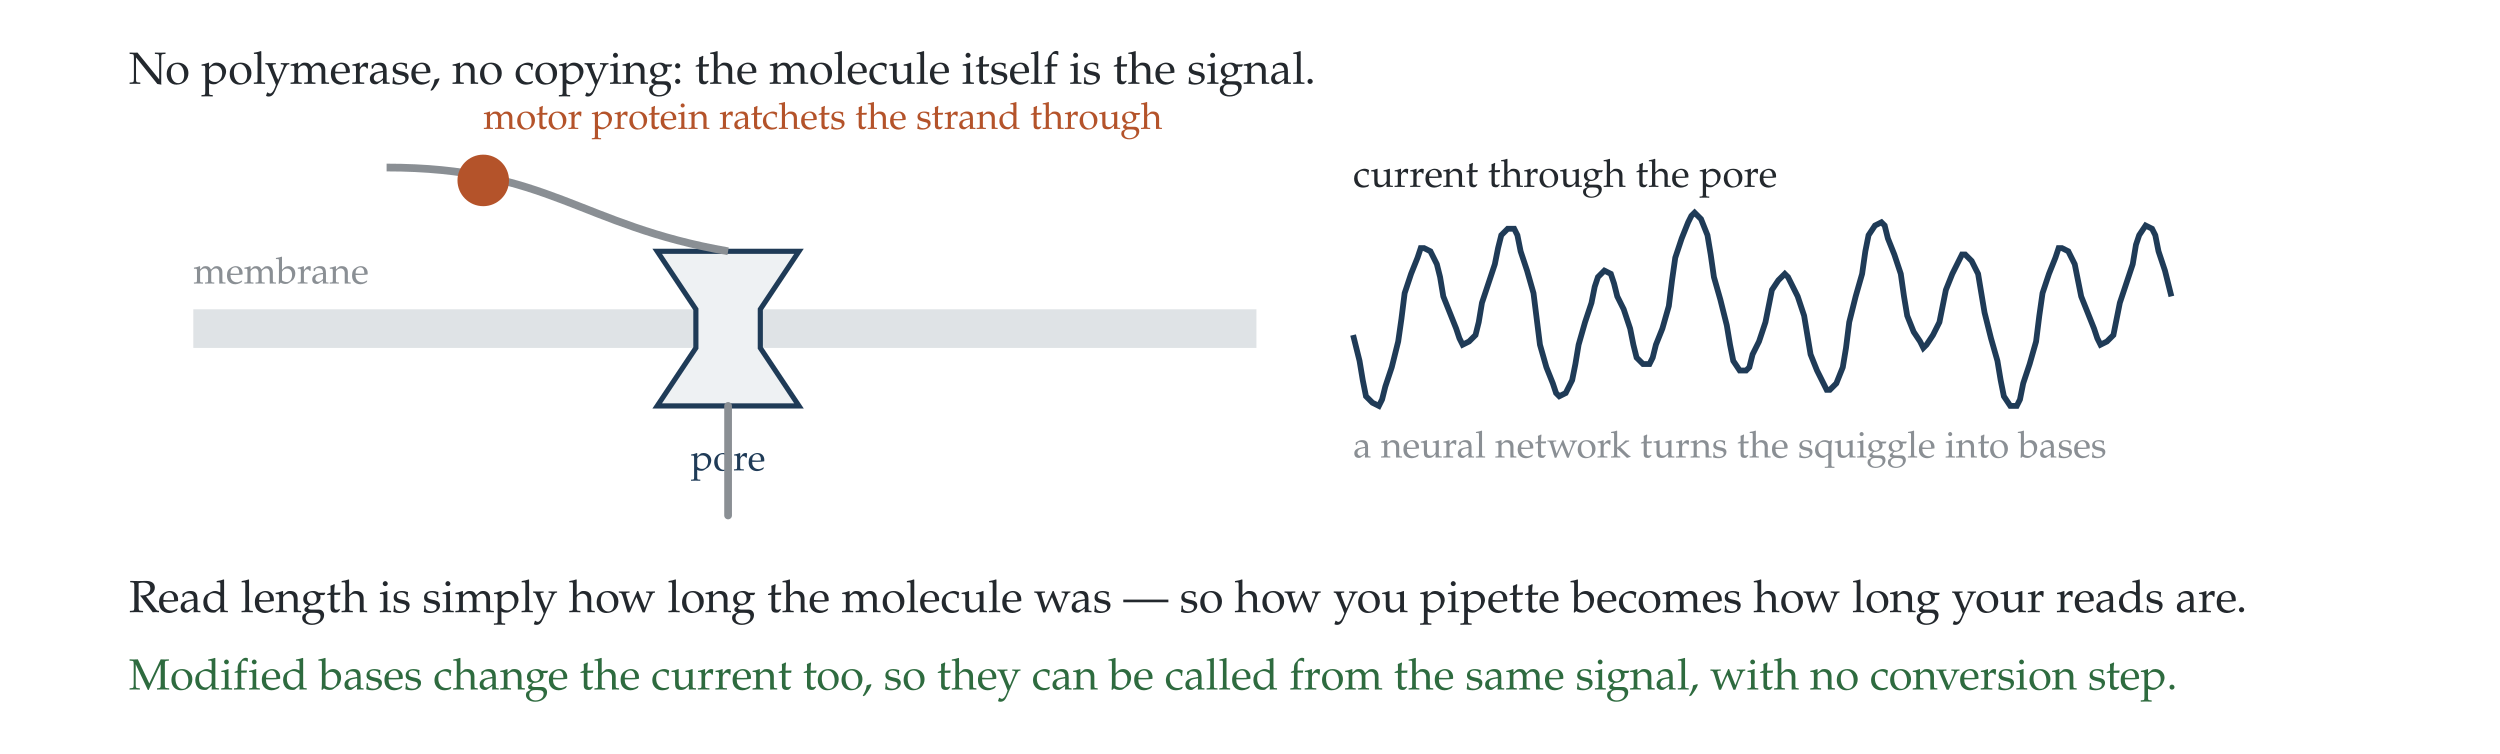
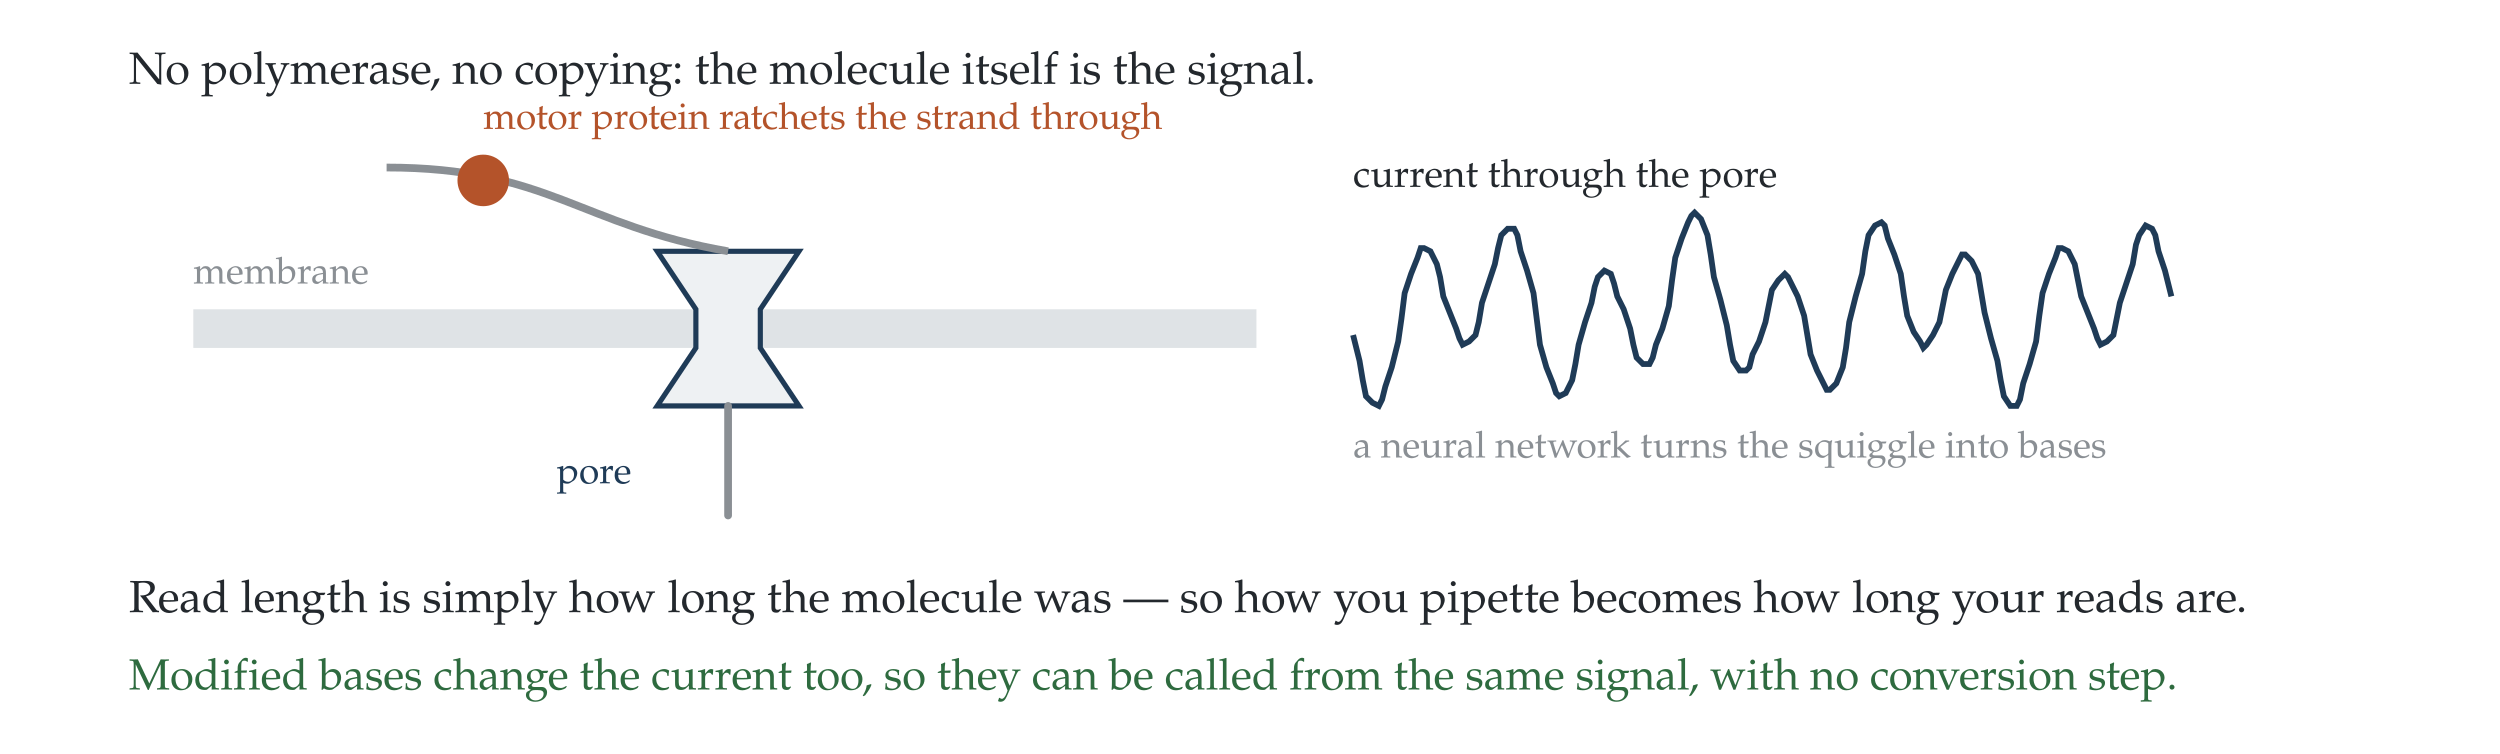
<svg xmlns="http://www.w3.org/2000/svg" viewBox="0 0 776 234" width="776" height="234" font-family="&quot;Palatino Linotype&quot;, &quot;Book Antiqua&quot;, Palatino, FreeSerif, serif" fill="#23282d">
  <rect width="700" height="234" fill="none" />
  <text x="40" y="26" font-size="14" fill="#23282d">No polymerase, no copying: the molecule itself is the signal.</text>
  <rect x="60" y="96" width="330" height="12" fill="#dfe3e6" />
  <text x="60" y="88" font-size="11.5" fill="#8a8f94">membrane</text>
  <path d="M 216 96 L 204 78 L 248 78 L 236 96 L 236 108 L 248 126 L 204 126 L 216 108 Z" fill="#eef1f3" stroke="#1f3b57" stroke-width="1.6" />
-   <text x="226" y="146" font-size="11.5" text-anchor="middle" fill="#1f3b57">pore</text>
+   <text x="196" y="150" font-size="11.5" text-anchor="end" fill="#1f3b57">pore</text>
  <path d="M 120 52 C 170 52, 180 70, 226 78" fill="none" stroke="#8a8f94" stroke-width="2.4" />
  <circle cx="150" cy="56" r="8" fill="#b4532a" />
  <text x="150" y="40" font-size="11.5" fill="#b4532a">motor protein ratchets the strand through</text>
  <line x1="226" y1="126" x2="226" y2="160" stroke="#8a8f94" stroke-width="2.4" stroke-linecap="round" />
  <polyline points="420,104 422,112 423,118 424,123 426,125 428,126 429,124 430,120 432,114 434,106 435,99 436,91 438,85 440,80 441,77 442,77 444,78 446,82 447,86 448,92 450,97 452,102 453,105 454,107 456,106 458,104 459,100 460,94 462,88 464,82 465,77 466,73 468,71 470,71 471,73 472,78 474,84 476,91 477,99 478,107 480,114 482,119 483,122 484,123 486,122 488,118 489,113 490,107 492,100 494,94 495,89 496,86 498,84 500,85 501,88 502,92 504,96 506,102 507,107 508,111 510,113 512,113 513,111 514,107 516,102 518,95 519,87 520,80 522,74 524,69 525,67 526,66 528,68 530,73 531,79 532,86 534,93 536,101 537,107 538,112 540,115 542,115 543,114 544,110 546,106 548,100 549,95 550,90 552,87 554,85 555,86 556,88 558,92 560,98 561,104 562,110 564,115 566,119 567,121 568,121 570,119 572,114 573,108 574,100 576,92 578,85 579,78 580,73 582,70 584,69 585,70 586,74 588,79 590,85 591,92 592,98 594,103 596,106 597,108 598,107 600,104 602,100 603,95 604,90 606,85 608,81 609,79 610,79 612,81 614,85 615,91 616,97 618,105 620,112 621,118 622,123 624,126 626,126 627,124 628,119 630,113 632,106 633,98 634,91 636,85 638,80 639,77 640,77 642,78 644,82 645,87 646,92 648,97 650,102 651,105 652,107 654,106 656,104 657,99 658,94 660,88 662,82 663,76 664,73 666,70 668,71 669,73 670,78 672,84 674,92" fill="none" stroke="#1f3b57" stroke-width="1.8" />
  <text x="420" y="58" font-size="12" fill="#23282d">current through the pore</text>
  <text x="420" y="142" font-size="11.5" fill="#8a8f94">a neural network turns the squiggle into bases</text>
  <text x="40" y="190" font-size="14" fill="#23282d">Read length is simply how long the molecule was — so how you pipette becomes how long your reads are.</text>
  <text x="40" y="214" font-size="13.5" fill="#2e6b3f">Modified bases change the current too, so they can be called from the same signal, with no conversion step.</text>
</svg>
